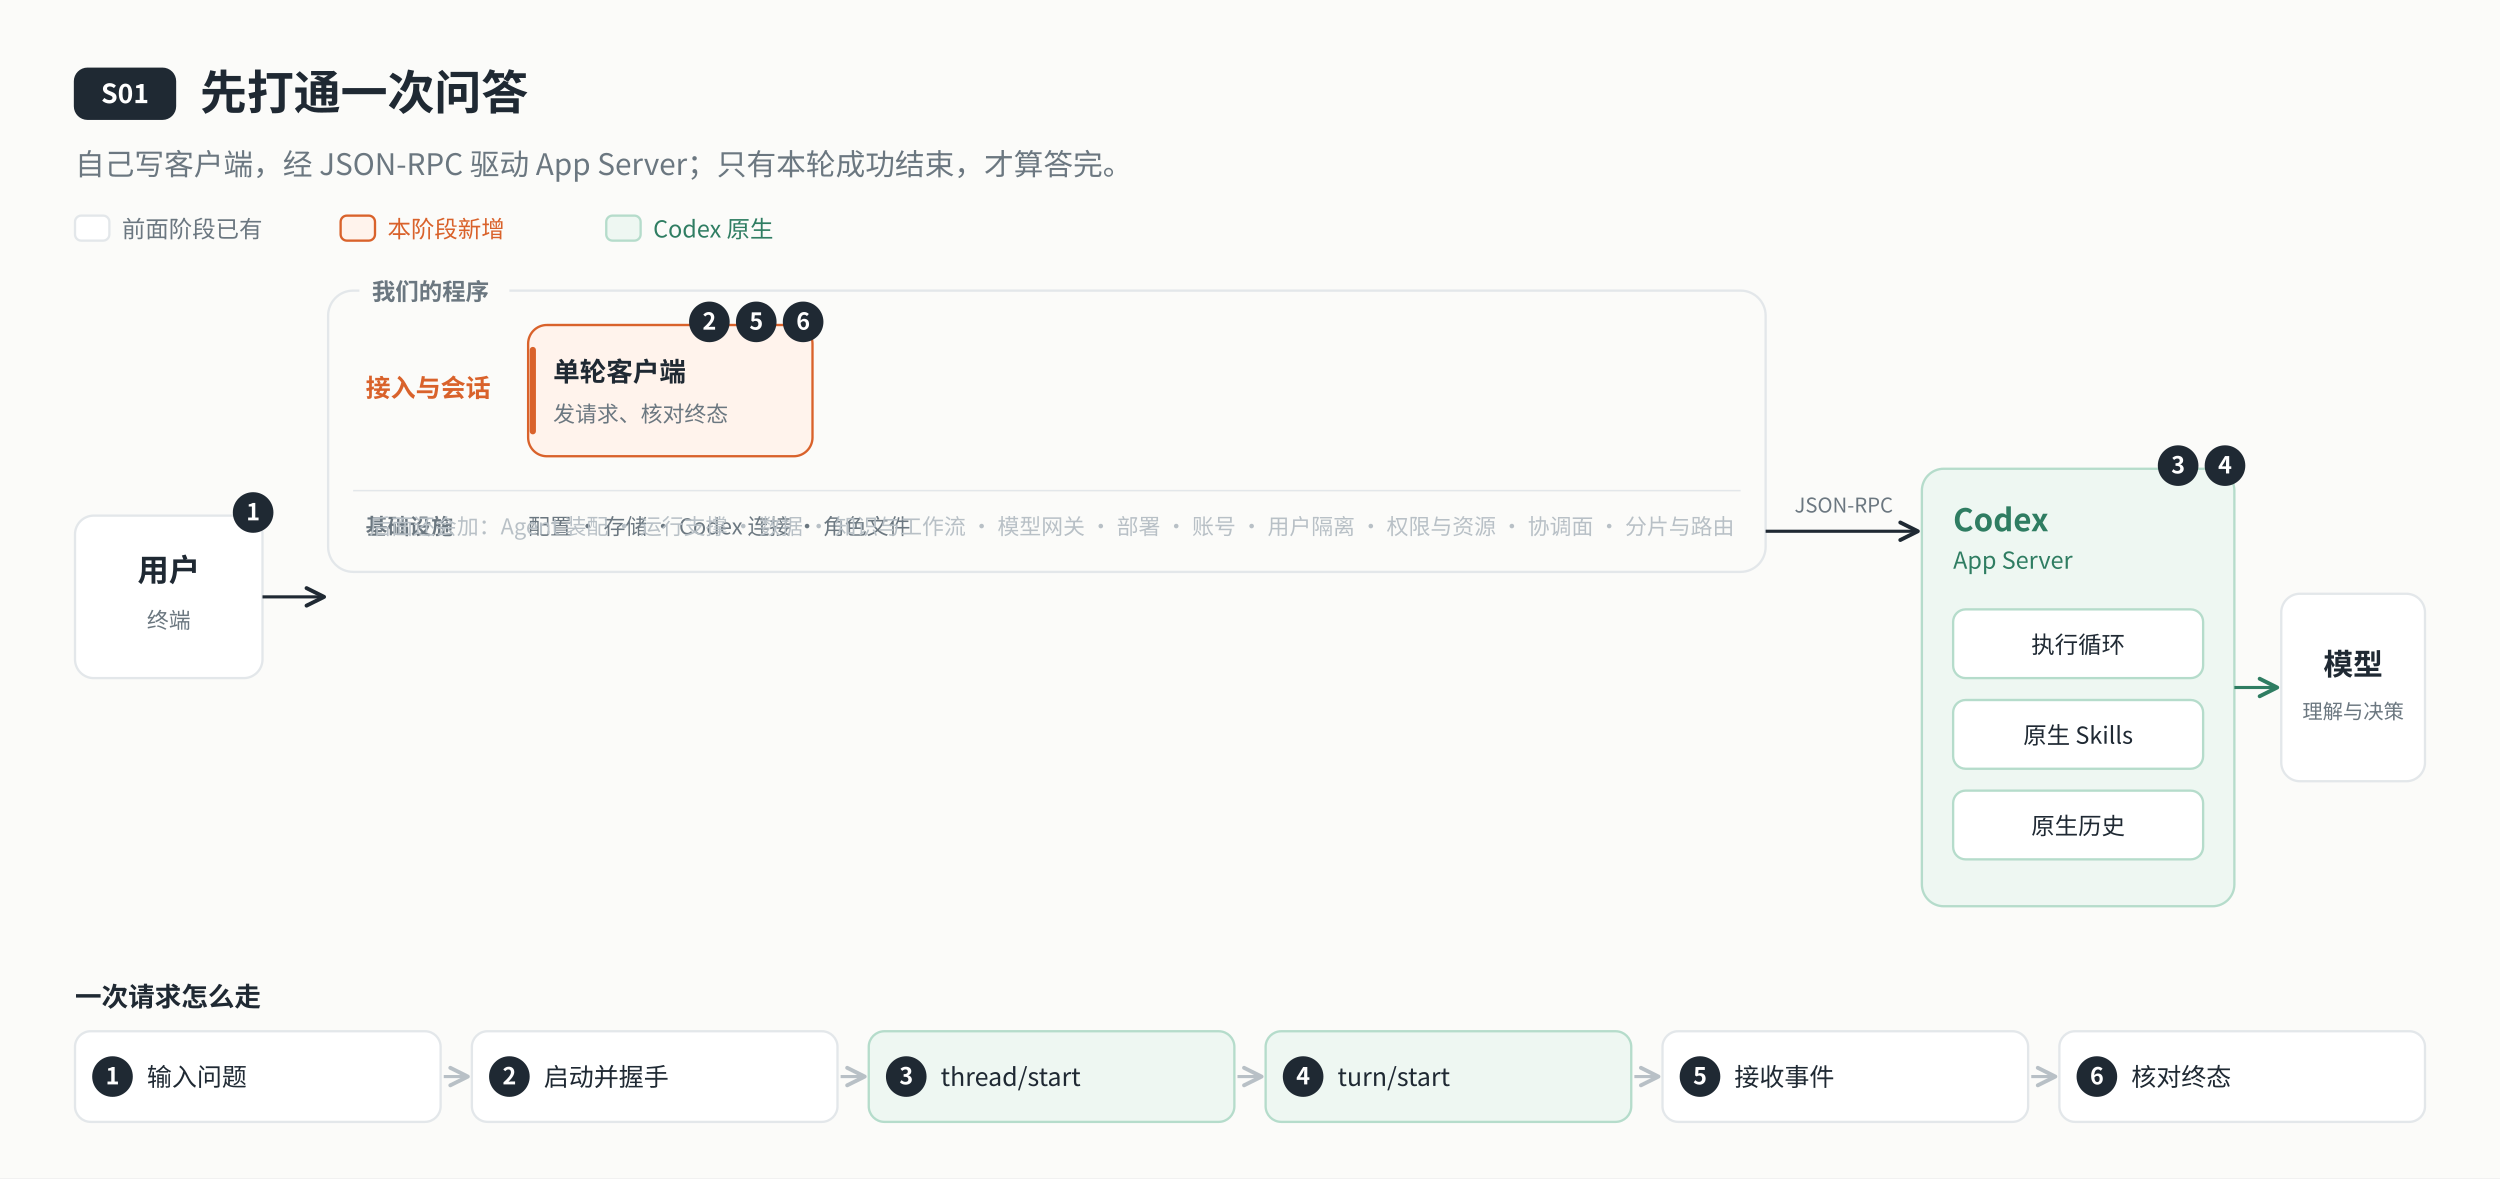
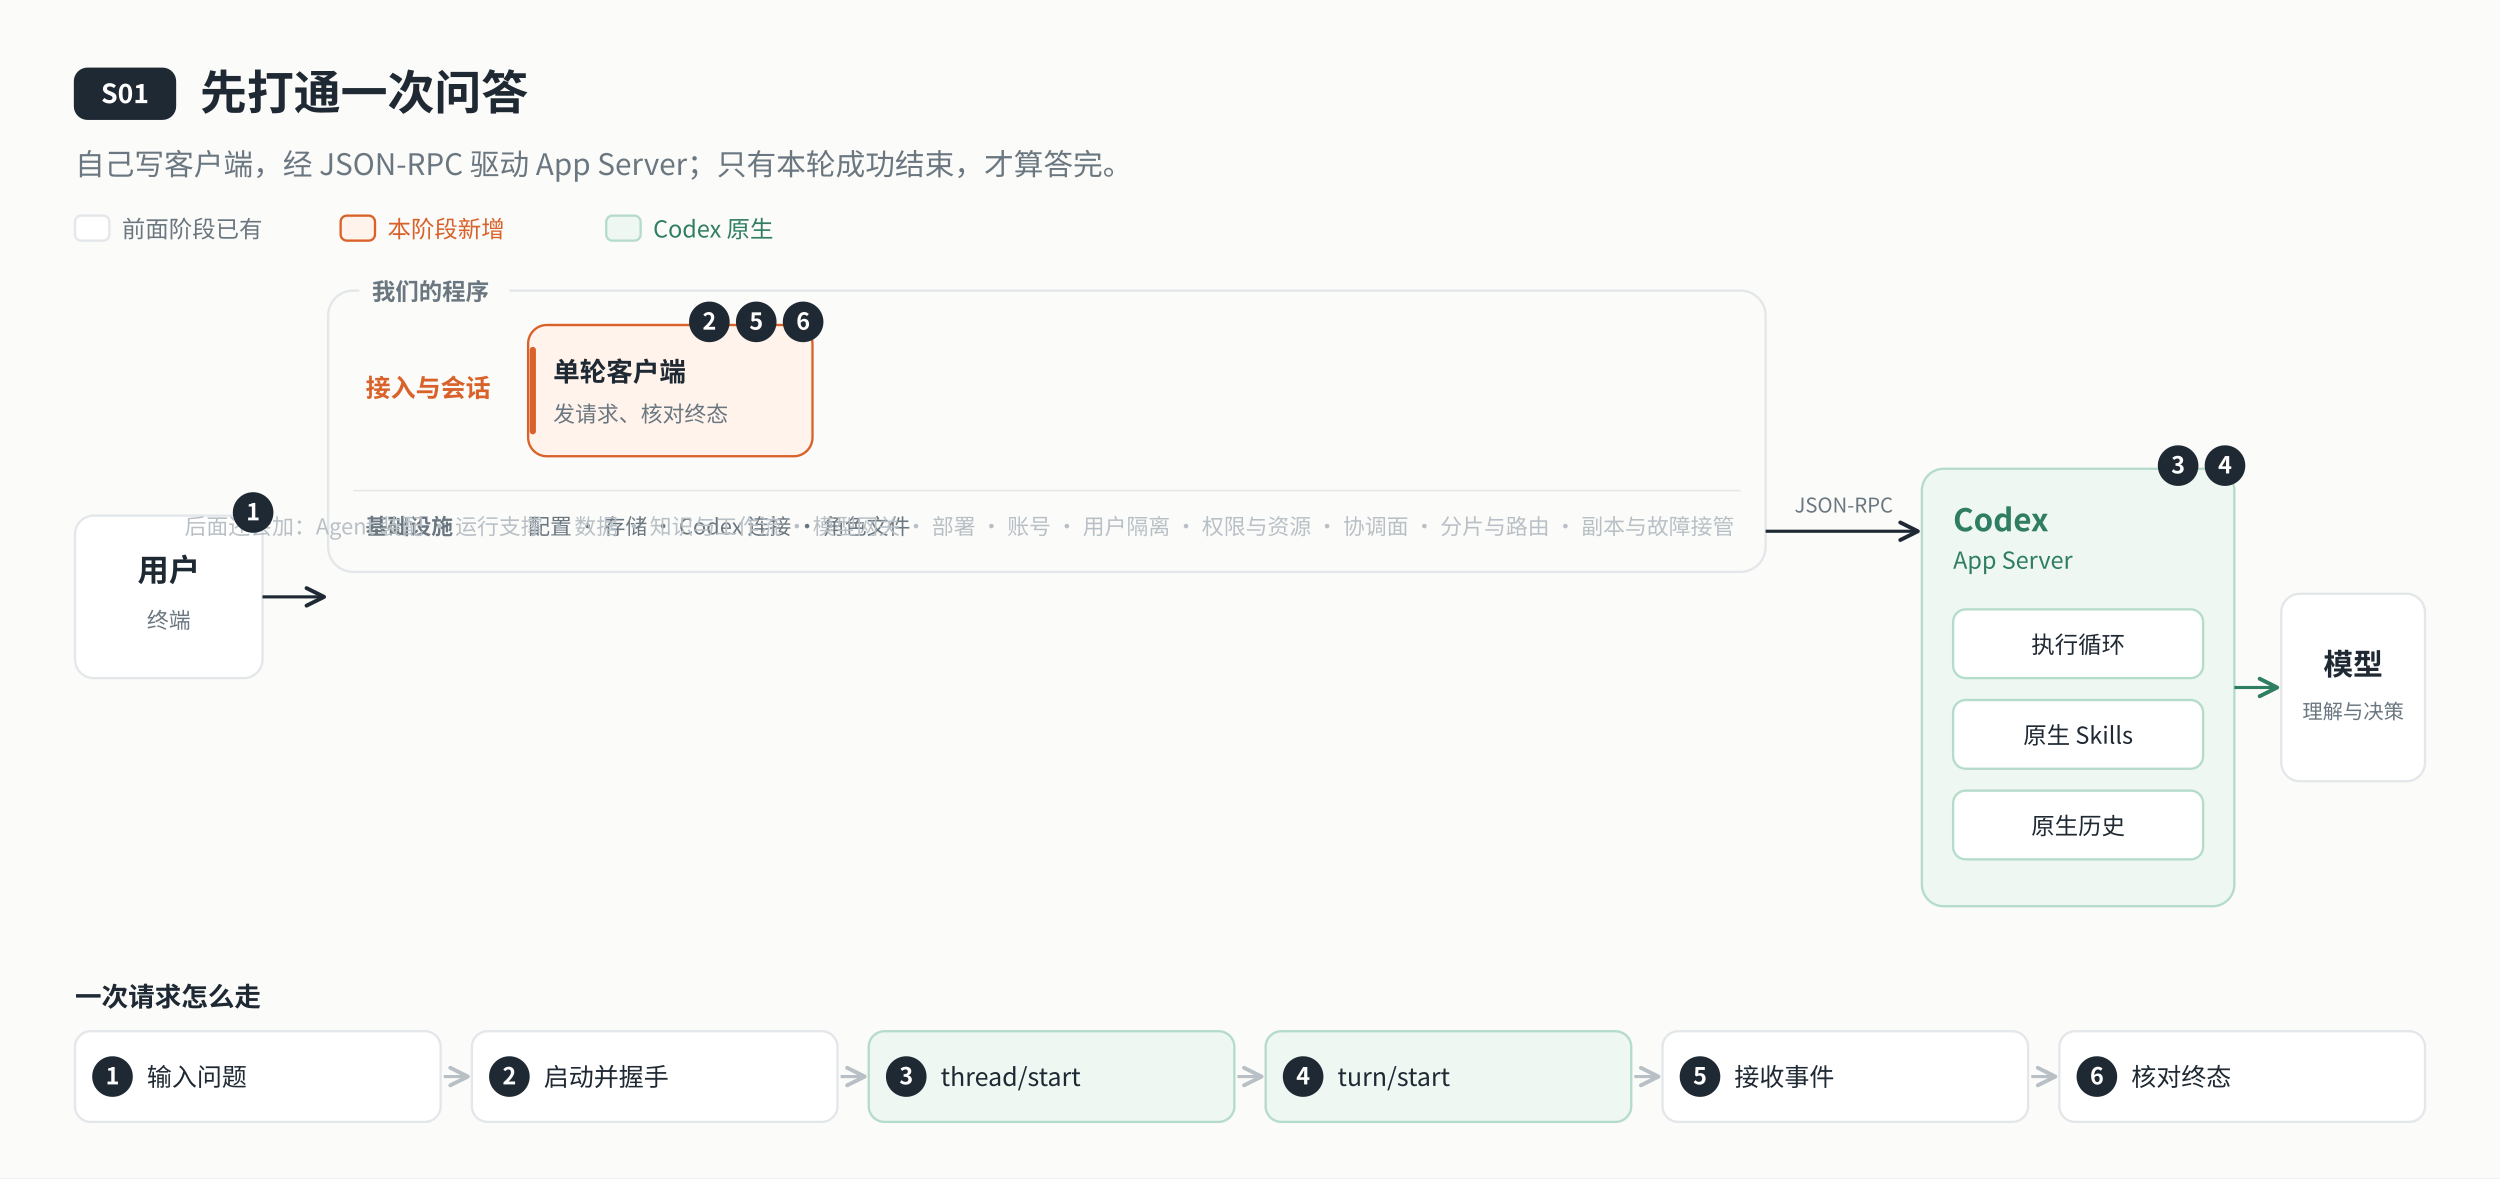
<svg xmlns="http://www.w3.org/2000/svg" width="1600" height="754" viewBox="0 0 1600 754" role="img" aria-labelledby="title desc">
  <defs>
    <marker id="mB8C0C6" viewBox="0 0 10 10" refX="8" refY="5" markerWidth="7" markerHeight="7" orient="auto-start-reverse">
      <path d="M1 1 L9 5 L1 9" fill="none" stroke="#B8C0C6" stroke-width="1.8" stroke-linecap="round" stroke-linejoin="round" />
    </marker>
    <marker id="m1F2933" viewBox="0 0 10 10" refX="8" refY="5" markerWidth="7" markerHeight="7" orient="auto-start-reverse">
      <path d="M1 1 L9 5 L1 9" fill="none" stroke="#1F2933" stroke-width="1.8" stroke-linecap="round" stroke-linejoin="round" />
    </marker>
    <marker id="m2F7D62" viewBox="0 0 10 10" refX="8" refY="5" markerWidth="7" markerHeight="7" orient="auto-start-reverse">
      <path d="M1 1 L9 5 L1 9" fill="none" stroke="#2F7D62" stroke-width="1.8" stroke-linecap="round" stroke-linejoin="round" />
    </marker>
  </defs>
  <g font-family="PingFang SC, Microsoft YaHei, Noto Sans CJK SC, sans-serif">
    <rect x="0" y="0" width="1600" height="754" fill="#FBFBF9" />
    <rect x="48" y="44" width="64" height="32" rx="8" fill="#1F2933" stroke="#1F2933" stroke-width="1.5" />
    <text x="80" y="66" font-size="17" fill="#fff" font-weight="700" text-anchor="middle">S01</text>
    <text x="128" y="70" font-size="30" fill="#1F2933" font-weight="700" text-anchor="start">先打通一次问答</text>
    <text x="48" y="112" font-size="19" fill="#6B7780" font-weight="400" text-anchor="start">自己写客户端，经 JSON-RPC 驱动 App Server；只有本轮成功结束，才算答完。</text>
    <rect x="48" y="138" width="22" height="16" rx="4" fill="#FFFFFF" stroke="#E3E7EA" stroke-width="1.5" />
    <text x="78" y="152" font-size="15" fill="#6B7780" font-weight="400" text-anchor="start">前面阶段已有</text>
    <rect x="218" y="138" width="22" height="16" rx="4" fill="#FFF3EC" stroke="#D9622B" stroke-width="1.5" />
    <text x="248" y="152" font-size="15" fill="#D9622B" font-weight="400" text-anchor="start">本阶段新增</text>
    <rect x="388" y="138" width="22" height="16" rx="4" fill="#EEF7F2" stroke="#B5DCCB" stroke-width="1.5" />
    <text x="418" y="152" font-size="15" fill="#2F7D62" font-weight="400" text-anchor="start">Codex 原生</text>
    <rect x="48" y="330" width="120" height="104" rx="12" fill="#FFFFFF" stroke="#E3E7EA" stroke-width="1.5" />
    <text x="108" y="372" font-size="20" fill="#1F2933" font-weight="600" text-anchor="middle">用户</text>
    <text x="108" y="402" font-size="14" fill="#6B7780" font-weight="400" text-anchor="middle">终端</text>
    <rect x="210" y="186" width="920" height="180" rx="16" fill="none" stroke="#E3E7EA" stroke-width="1.5" />
    <rect x="230" y="175" width="96" height="22" fill="#FBFBF9" />
    <text x="238" y="192" font-size="15" fill="#6B7780" font-weight="600" text-anchor="start">我们的程序</text>
    <text x="234" y="254" font-size="16" fill="#D9622B" font-weight="600" text-anchor="start">接入与会话</text>
    <rect x="338" y="208" width="182" height="84" rx="12" fill="#FFF3EC" stroke="#D9622B" stroke-width="1.5" />
    <rect x="339" y="222" width="4" height="56" rx="2" fill="#D9622B" />
    <text x="354" y="244" font-size="17" fill="#1F2933" font-weight="600" text-anchor="start">单轮客户端</text>
    <text x="354" y="270" font-size="14" fill="#6B7780" font-weight="400" text-anchor="start">发请求、核对终态</text>
    <line x1="226" y1="314" x2="1114" y2="314" stroke="#E3E7EA" stroke-width="1" />
    <text x="234" y="342" font-size="14" fill="#6B7780" font-weight="600" text-anchor="start">基础设施</text>
    <text x="338" y="342" font-size="14" fill="#6B7780" font-weight="400" text-anchor="start">配置 · 存储 · Codex 连接 · 角色文件</text>
-     <text x="1110" y="342" font-size="14" fill="#B8C0C6" font-weight="400" text-anchor="end">后面还会加：Agent 装配 · 运行支撑 · 数据 · 知识与工作流 · 模型网关 · 部署 · 账号 · 用户隔离 · 权限与资源 · 协调面 · 分片与路由</text>
+     <text x="1110" y="342" font-size="14" fill="#B8C0C6" font-weight="400" text-anchor="end">后面还会加：Agent 装配 · 运行支撑 · 数据 · 知识与工作流 · 模型网关 · 部署 · 账号 · 用户隔离 · 权限与资源 · 协调面 · 分片与路由 · 副本与故障接管</text>
    <rect x="1230" y="300" width="200" height="280" rx="14" fill="#EEF7F2" stroke="#B5DCCB" stroke-width="1.5" />
    <text x="1250" y="340" font-size="20" fill="#2F7D62" font-weight="700" text-anchor="start">Codex</text>
    <text x="1250" y="364" font-size="15" fill="#2F7D62" font-weight="400" text-anchor="start">App Server</text>
    <rect x="1250" y="390" width="160" height="44" rx="8" fill="#FFFFFF" stroke="#B5DCCB" stroke-width="1.5" />
    <text x="1330" y="418" font-size="15" fill="#1F2933" font-weight="500" text-anchor="middle">执行循环</text>
    <rect x="1250" y="448" width="160" height="44" rx="8" fill="#FFFFFF" stroke="#B5DCCB" stroke-width="1.5" />
    <text x="1330" y="476" font-size="15" fill="#1F2933" font-weight="500" text-anchor="middle">原生 Skills</text>
    <rect x="1250" y="506" width="160" height="44" rx="8" fill="#FFFFFF" stroke="#B5DCCB" stroke-width="1.5" />
    <text x="1330" y="534" font-size="15" fill="#1F2933" font-weight="500" text-anchor="middle">原生历史</text>
    <rect x="1460" y="380" width="92" height="120" rx="12" fill="#FFFFFF" stroke="#E3E7EA" stroke-width="1.5" />
    <text x="1506" y="432" font-size="19" fill="#1F2933" font-weight="600" text-anchor="middle">模型</text>
    <text x="1506" y="460" font-size="13" fill="#6B7780" font-weight="400" text-anchor="middle">理解与决策</text>
    <path d="M168,382 L206,382" fill="none" stroke="#1F2933" stroke-width="2" marker-end="url(#m1F2933)" />
    <path d="M1130,340 L1226,340" fill="none" stroke="#1F2933" stroke-width="2" marker-end="url(#m1F2933)" />
    <text x="1180" y="328" font-size="13" fill="#6B7780" font-weight="500" text-anchor="middle">JSON-RPC</text>
    <path d="M1430,440 L1456,440" fill="none" stroke="#2F7D62" stroke-width="2" marker-end="url(#m2F7D62)" />
    <circle cx="162" cy="328" r="13" fill="#1F2933" />
    <text x="162" y="333" font-size="15" fill="#fff" font-weight="700" text-anchor="middle">1</text>
    <circle cx="454" cy="206" r="13" fill="#1F2933" />
    <text x="454" y="211" font-size="15" fill="#fff" font-weight="700" text-anchor="middle">2</text>
    <circle cx="484" cy="206" r="13" fill="#1F2933" />
    <text x="484" y="211" font-size="15" fill="#fff" font-weight="700" text-anchor="middle">5</text>
    <circle cx="514" cy="206" r="13" fill="#1F2933" />
    <text x="514" y="211" font-size="15" fill="#fff" font-weight="700" text-anchor="middle">6</text>
    <circle cx="1394" cy="298" r="13" fill="#1F2933" />
    <text x="1394" y="303" font-size="15" fill="#fff" font-weight="700" text-anchor="middle">3</text>
    <circle cx="1424" cy="298" r="13" fill="#1F2933" />
    <text x="1424" y="303" font-size="15" fill="#fff" font-weight="700" text-anchor="middle">4</text>
    <text x="48" y="644" font-size="17" fill="#1F2933" font-weight="700" text-anchor="start">一次请求怎么走</text>
    <rect x="48" y="660" width="234" height="58" rx="10" fill="#FFFFFF" stroke="#E3E7EA" stroke-width="1.5" />
    <circle cx="72" cy="689" r="13" fill="#1F2933" />
    <text x="72" y="694" font-size="15" fill="#fff" font-weight="700" text-anchor="middle">1</text>
    <text x="94" y="695" font-size="16" fill="#1F2933" font-weight="500" text-anchor="start">输入问题</text>
    <path d="M284,689 L298,689" fill="none" stroke="#B8C0C6" stroke-width="2" marker-end="url(#mB8C0C6)" />
    <rect x="302" y="660" width="234" height="58" rx="10" fill="#FFFFFF" stroke="#E3E7EA" stroke-width="1.5" />
    <circle cx="326" cy="689" r="13" fill="#1F2933" />
    <text x="326" y="694" font-size="15" fill="#fff" font-weight="700" text-anchor="middle">2</text>
    <text x="348" y="695" font-size="16" fill="#1F2933" font-weight="500" text-anchor="start">启动并握手</text>
    <path d="M538,689 L552,689" fill="none" stroke="#B8C0C6" stroke-width="2" marker-end="url(#mB8C0C6)" />
    <rect x="556" y="660" width="234" height="58" rx="10" fill="#EEF7F2" stroke="#B5DCCB" stroke-width="1.5" />
    <circle cx="580" cy="689" r="13" fill="#1F2933" />
    <text x="580" y="694" font-size="15" fill="#fff" font-weight="700" text-anchor="middle">3</text>
    <text x="602" y="695" font-size="16" fill="#1F2933" font-weight="500" text-anchor="start">thread/start</text>
    <path d="M792,689 L806,689" fill="none" stroke="#B8C0C6" stroke-width="2" marker-end="url(#mB8C0C6)" />
    <rect x="810" y="660" width="234" height="58" rx="10" fill="#EEF7F2" stroke="#B5DCCB" stroke-width="1.5" />
    <circle cx="834" cy="689" r="13" fill="#1F2933" />
    <text x="834" y="694" font-size="15" fill="#fff" font-weight="700" text-anchor="middle">4</text>
    <text x="856" y="695" font-size="16" fill="#1F2933" font-weight="500" text-anchor="start">turn/start</text>
    <path d="M1046,689 L1060,689" fill="none" stroke="#B8C0C6" stroke-width="2" marker-end="url(#mB8C0C6)" />
    <rect x="1064" y="660" width="234" height="58" rx="10" fill="#FFFFFF" stroke="#E3E7EA" stroke-width="1.5" />
    <circle cx="1088" cy="689" r="13" fill="#1F2933" />
    <text x="1088" y="694" font-size="15" fill="#fff" font-weight="700" text-anchor="middle">5</text>
    <text x="1110" y="695" font-size="16" fill="#1F2933" font-weight="500" text-anchor="start">接收事件</text>
    <path d="M1300,689 L1314,689" fill="none" stroke="#B8C0C6" stroke-width="2" marker-end="url(#mB8C0C6)" />
    <rect x="1318" y="660" width="234" height="58" rx="10" fill="#FFFFFF" stroke="#E3E7EA" stroke-width="1.5" />
    <circle cx="1342" cy="689" r="13" fill="#1F2933" />
    <text x="1342" y="694" font-size="15" fill="#fff" font-weight="700" text-anchor="middle">6</text>
    <text x="1364" y="695" font-size="16" fill="#1F2933" font-weight="500" text-anchor="start">核对终态</text>
  </g>
</svg>
